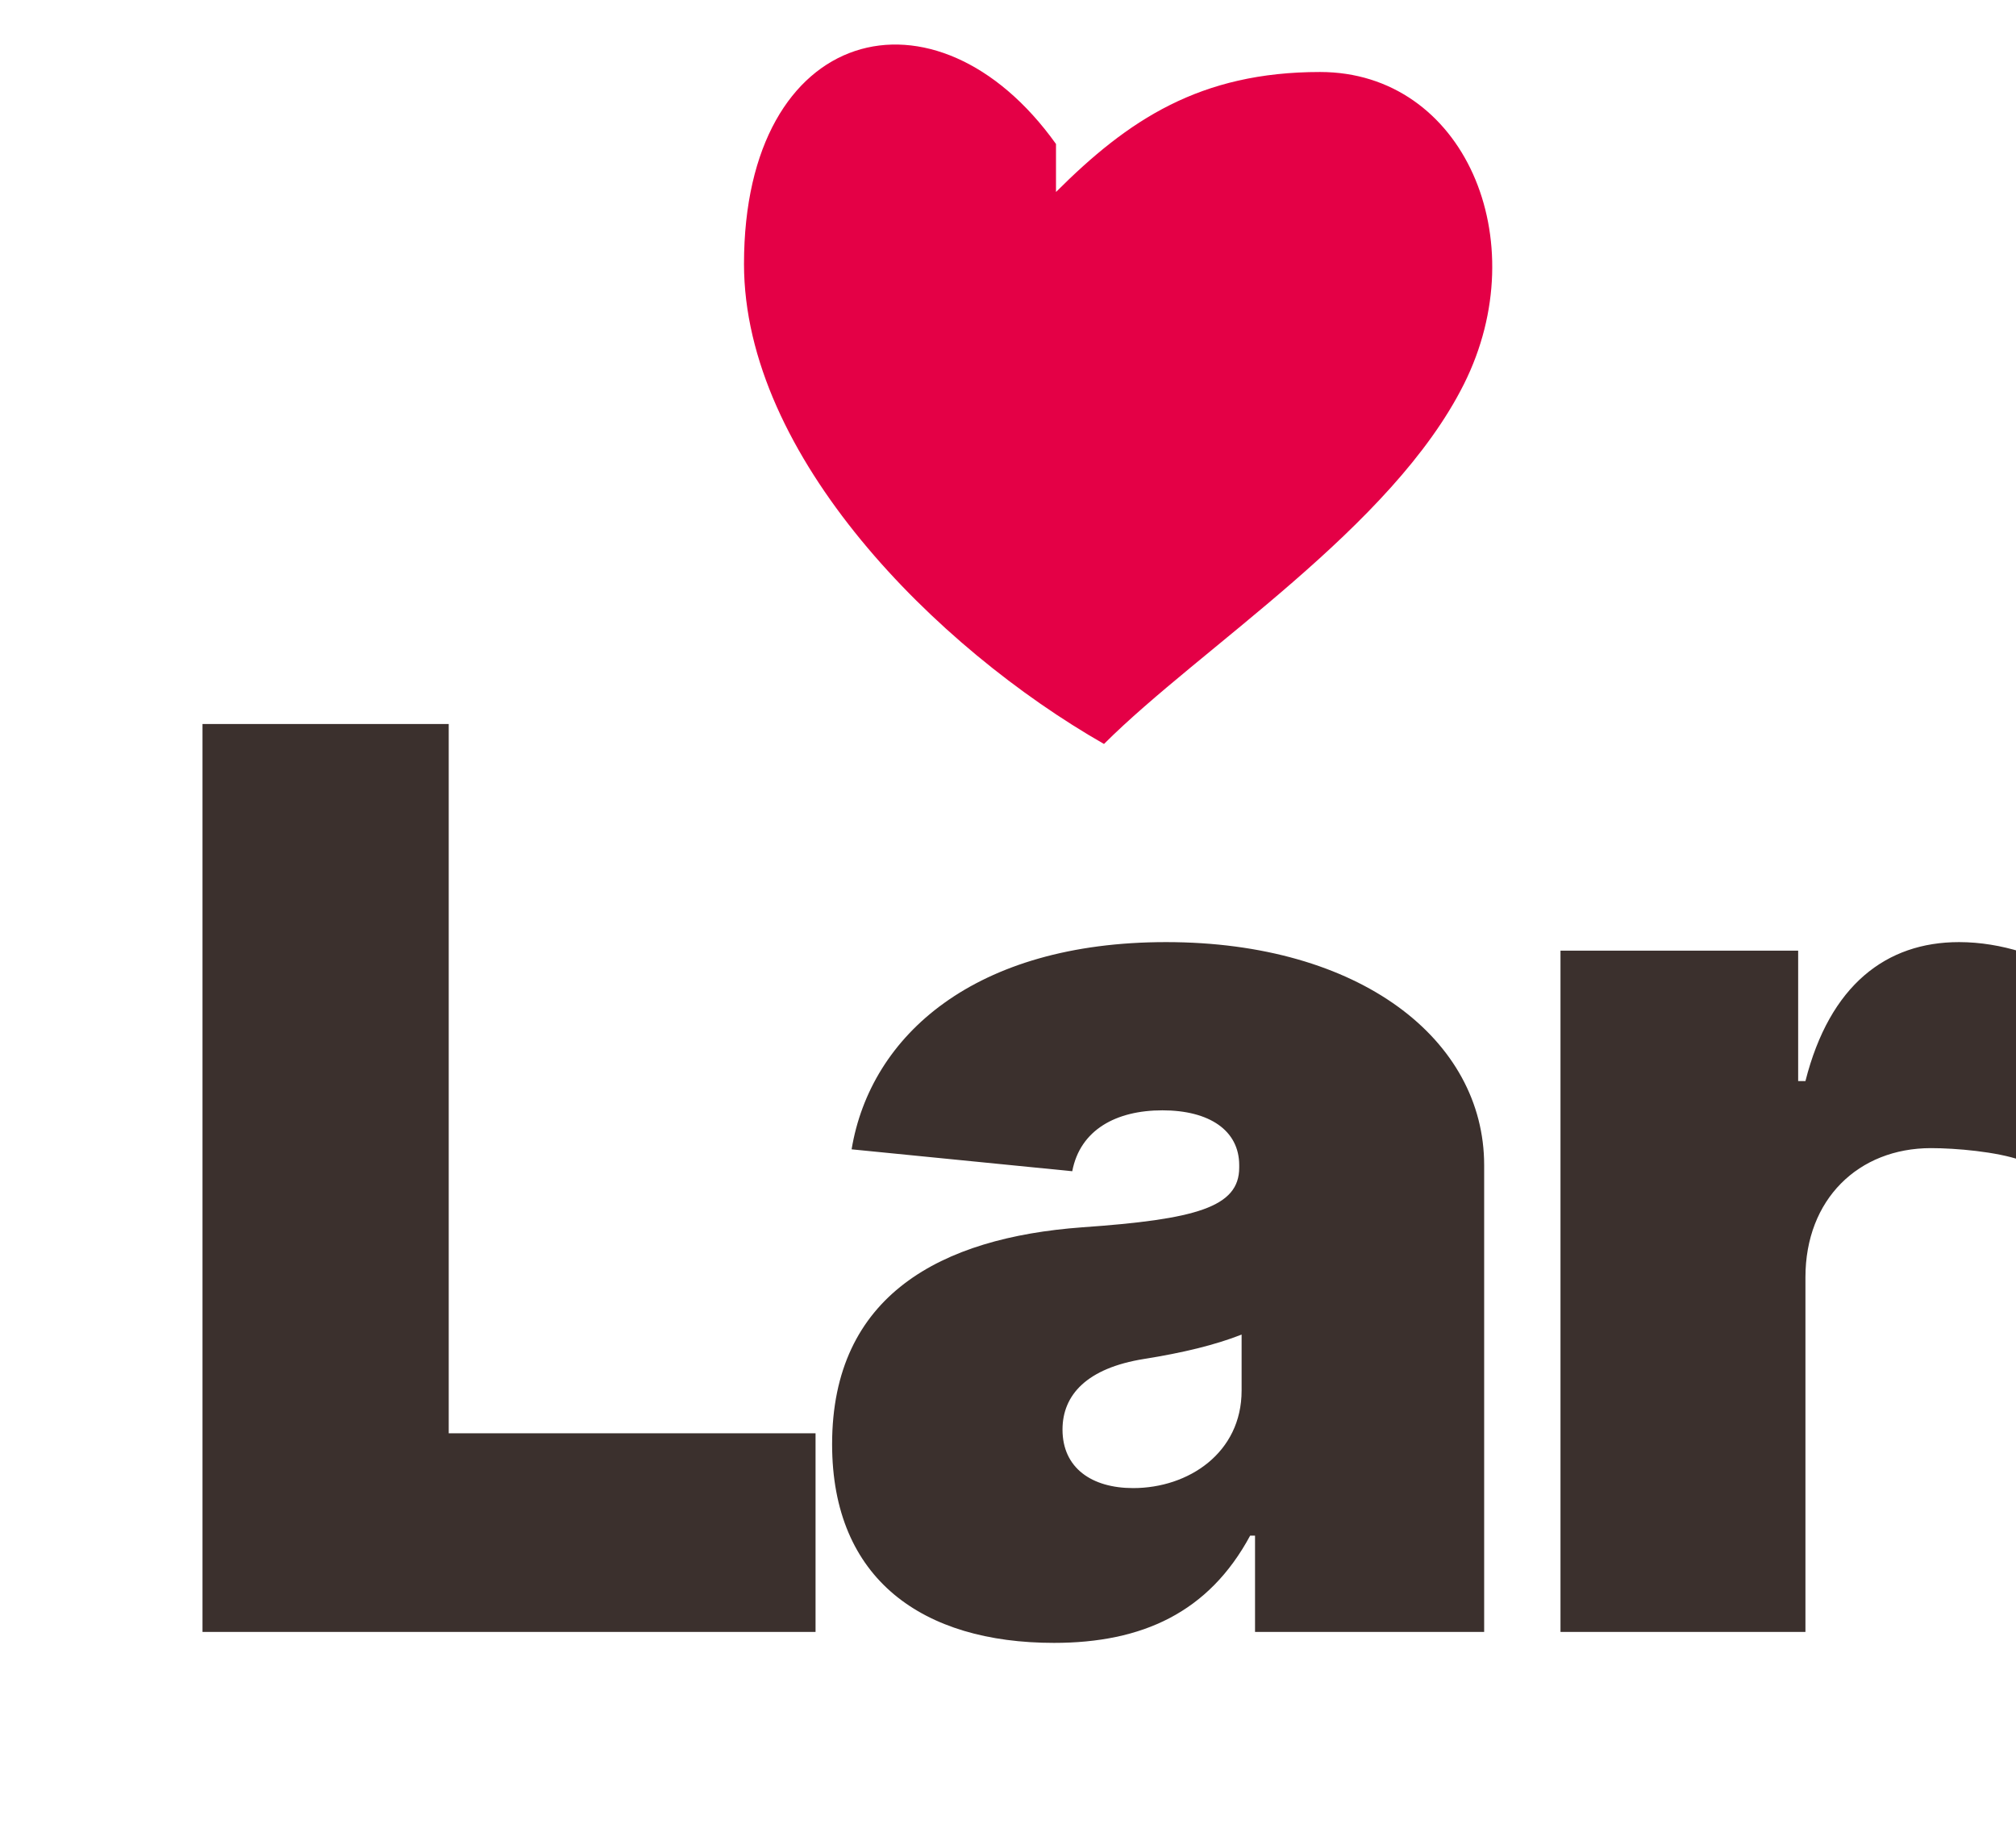
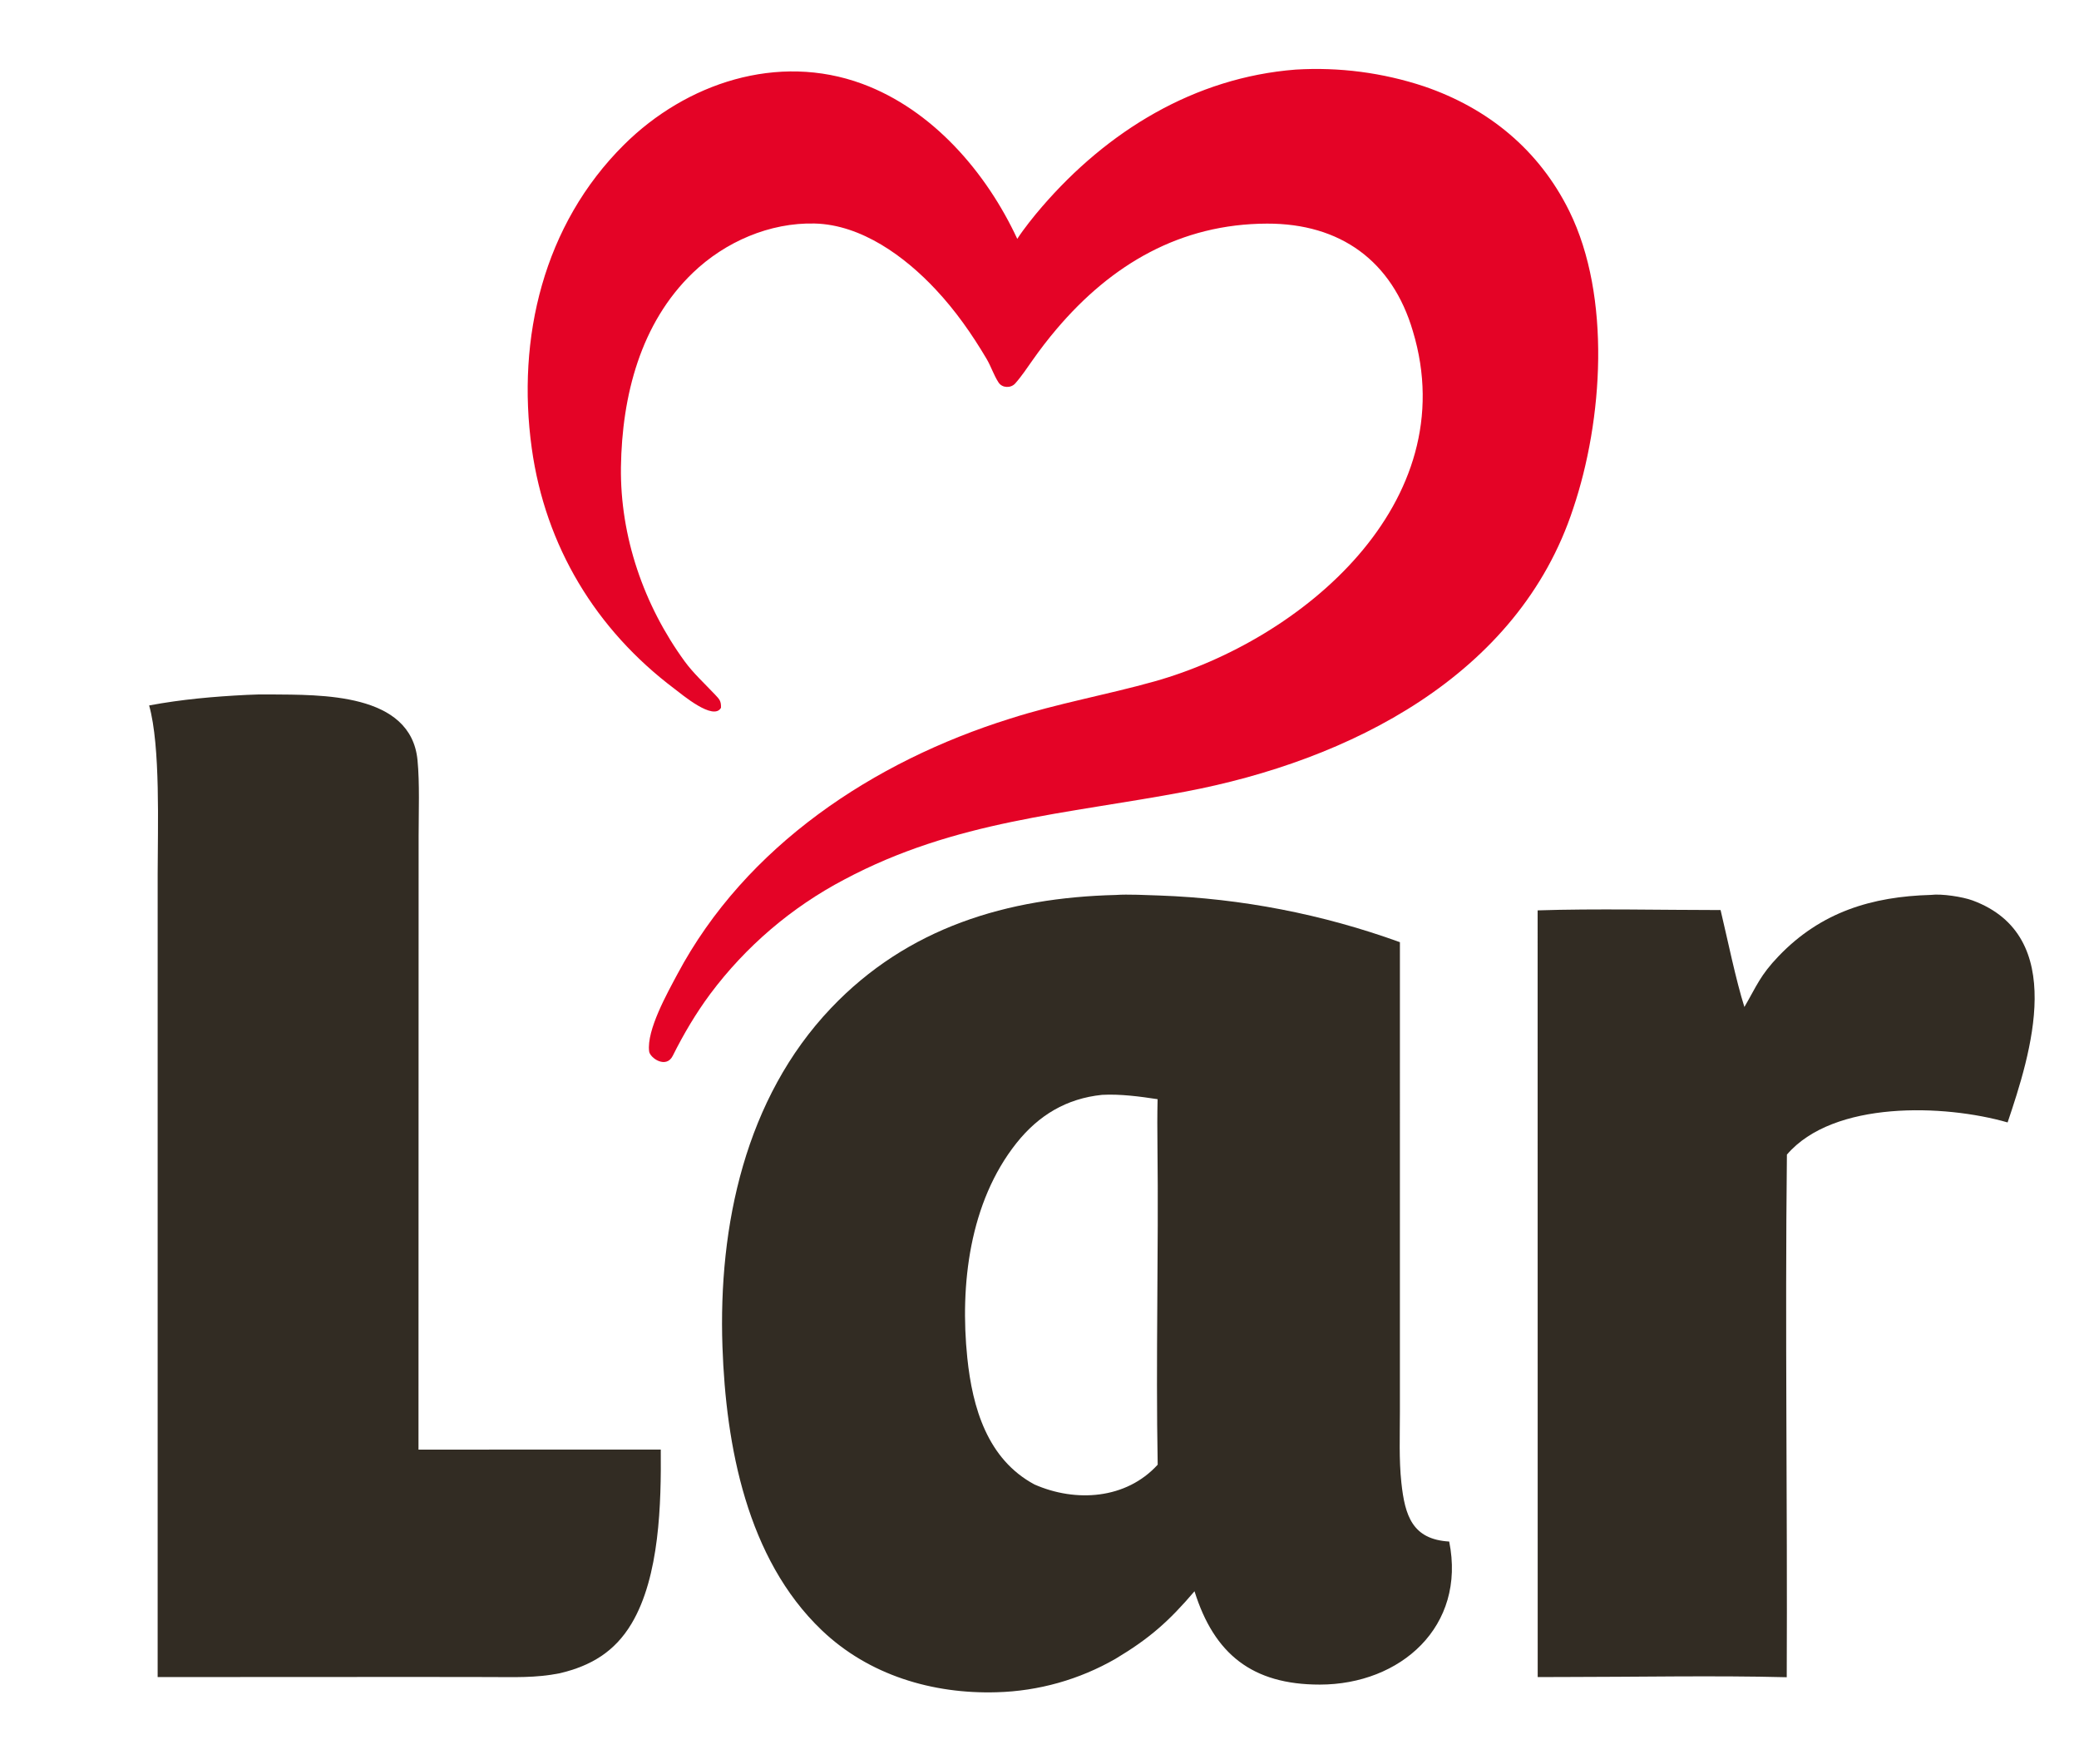
- <svg xmlns="http://www.w3.org/2000/svg" viewBox="0 0 420 380" role="img" aria-label="Lar">
-   <path d="M 220 30            C 195 -5, 155 5, 155 55            C 155 95, 195 135, 230 155            C 250 135, 290 110, 305 80            C 320 50, 305 15, 275 15            C 250 15, 235 25, 220 40 Z" fill="#E40046" />
-   <text x="30" y="340" font-family="'Inter', 'Segoe UI', system-ui, sans-serif" font-size="260" font-weight="900" letter-spacing="-10" fill="#3B302D">Lar</text>
+ <svg xmlns="http://www.w3.org/2000/svg" width="1350" height="1145" viewBox="0 0 1350 1145" fill="none">
+   <path d="M724.656 581.087C731.742 580.535 745.512 581.177 752.856 581.44C806.177 583.353 858.872 593.579 909.035 611.747L909.029 846.707V916.883C909.029 932.018 908.369 947.634 909.978 962.657C912.272 984.153 917.143 999.512 941.038 1000.9C952.139 1056.04 909.45 1093.78 856.96 1093.78C813.243 1093.78 788.445 1074.04 775.657 1033.18C759.012 1052.7 746.448 1063.82 724.353 1077.04C700.86 1090.55 674.367 1098.01 647.272 1098.75C605.642 1100 564.173 1087.7 533.572 1058.46C484.952 1012 471.373 938.702 469.129 874.458C466.38 795.772 483.912 713.156 539.604 654.557C589.373 602.19 654.061 582.83 724.656 581.087ZM671.73 963.843C698.44 975.603 731.215 973.527 751.748 950.996C750.456 882.197 752.401 812.877 751.597 744.032C751.478 734.052 751.438 723.65 751.689 713.69C740.134 711.924 727.385 710.236 715.665 710.869C692.593 713.216 674.44 724.066 660.017 742.22C629.537 780.604 623.234 834.301 628.116 881.624C631.46 914.036 641.203 947.469 671.73 963.843Z" fill="#322C23" />
+   <path d="M841.337 45.182C869.596 43.469 897.921 47.173 924.79 56.095C966.377 70.287 999.448 97.372 1019.05 137.136C1046.4 192.657 1040.8 273.061 1021.6 330.033C985.961 439.014 875.753 493.894 769.856 513.965C692.416 528.642 620.352 532.638 548.21 571.087C514.026 589.054 484.292 614.436 461.181 645.375C451.72 658.162 443.908 671.41 436.854 685.523C432.539 694.159 422.055 686.908 421.516 682.649C419.764 668.813 433.421 644.61 439.824 632.582C484.208 549.213 567.323 494.328 655.751 466.648C686.674 456.748 718.137 451.257 749.428 442.495C845.372 415.628 951.111 326.588 917.453 215.035C904.025 169.287 870.203 145.06 822.755 145.192C766.54 145.348 721.736 171.59 685.989 213.782C680.55 220.208 675.402 226.878 670.57 233.772C666.971 238.841 663.326 244.389 659.199 249.001C656.401 252.129 650.805 252.018 648.406 248.337C645.251 243.494 643.567 237.954 640.627 232.983C631.124 216.919 620.427 201.646 607.636 188.007C587.592 166.547 559.35 145.87 529.008 145.129C499.817 144.415 470.886 156.997 449.962 177.074C415.841 209.816 403.895 257.127 403.209 303.228C402.603 348.379 418.106 393.065 444.602 429.43C450.191 437.101 457.833 444.118 464.318 450.996C467.221 454.076 468.321 455.199 468.174 459.552C463.301 468.294 442.811 450.869 437.973 447.228C386.855 408.752 354.106 354.618 345.294 291.042C335.368 219.42 352.895 145.909 405.225 93.948C445.568 53.889 505.087 34.173 559.9 54.423C605.512 71.269 640.466 111.815 660.564 155.089C664.816 148.519 671.355 140.364 676.47 134.436C719.053 85.029 775.597 50.322 841.337 45.182Z" fill="#E40326" />
+   <path d="M160.222 451.182C165.141 450.906 170.674 450.812 175.575 450.887C208.172 451.195 266.843 449.59 271.11 493.538C272.567 508.543 271.837 527.181 271.832 542.596L271.813 634.858L271.749 941.214L429.077 941.174C429.363 975.88 428.411 1023.57 410.062 1054.24C399.142 1072.49 383.739 1081.64 363.449 1086.43C347.813 1089.55 333.707 1088.9 317.904 1088.88L271.274 1088.82L102.367 1088.9L102.371 678.332L102.38 567.053C102.395 537.313 104.292 484.624 96.845 458.037C117.973 454.081 138.799 452.257 160.222 451.182Z" fill="#322C23" />
+   <path d="M1253.86 581.052C1260.8 580.165 1274.49 582.284 1280.87 584.638C1343.05 607.611 1318.64 684.317 1303.64 728.779C1262.69 716.973 1190.52 714.422 1160.33 749.675C1159.07 862.191 1160.72 976.276 1160.22 1089C1113.65 1087.8 1061.58 1088.85 1014.64 1088.86L998.506 1088.9L998.459 591.094C1036.09 589.855 1079.2 590.882 1117.26 590.884C1121.52 608.741 1127.32 636.913 1132.73 653.815C1140.81 639.949 1142.91 633.364 1154.95 620.808C1182.5 592.078 1215.58 582.127 1253.86 581.052Z" fill="#322C23" />
</svg>
